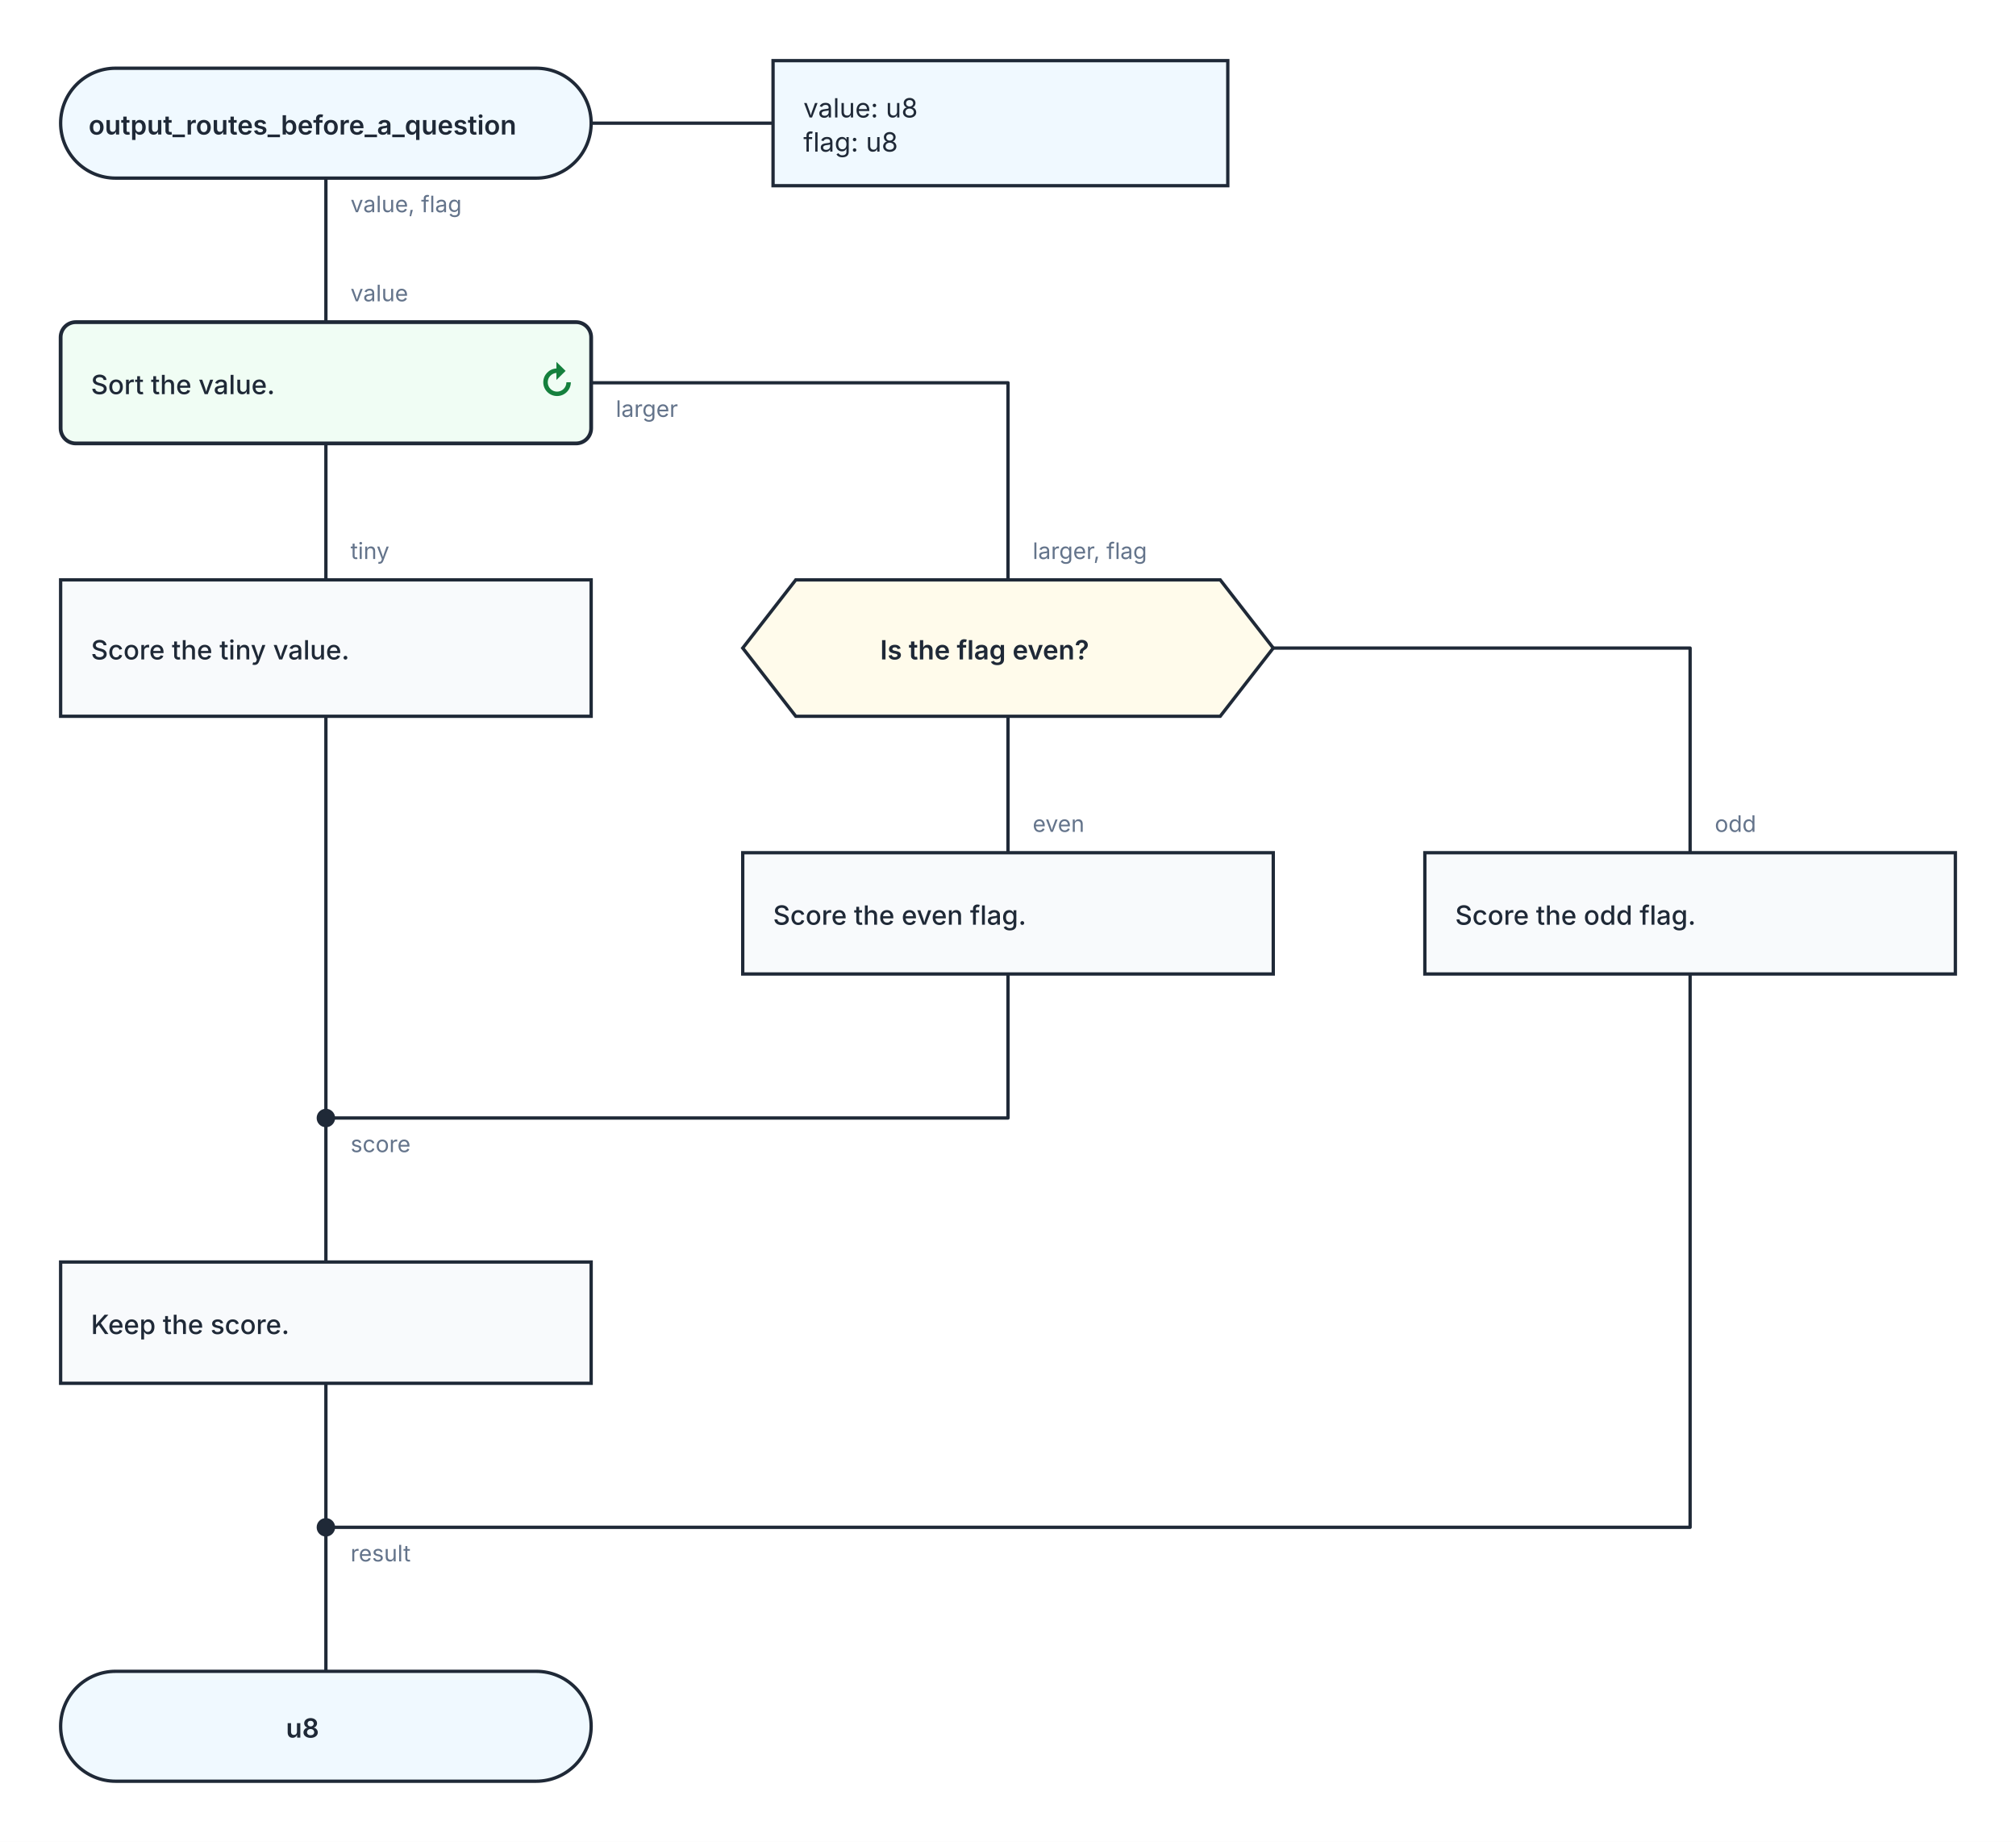
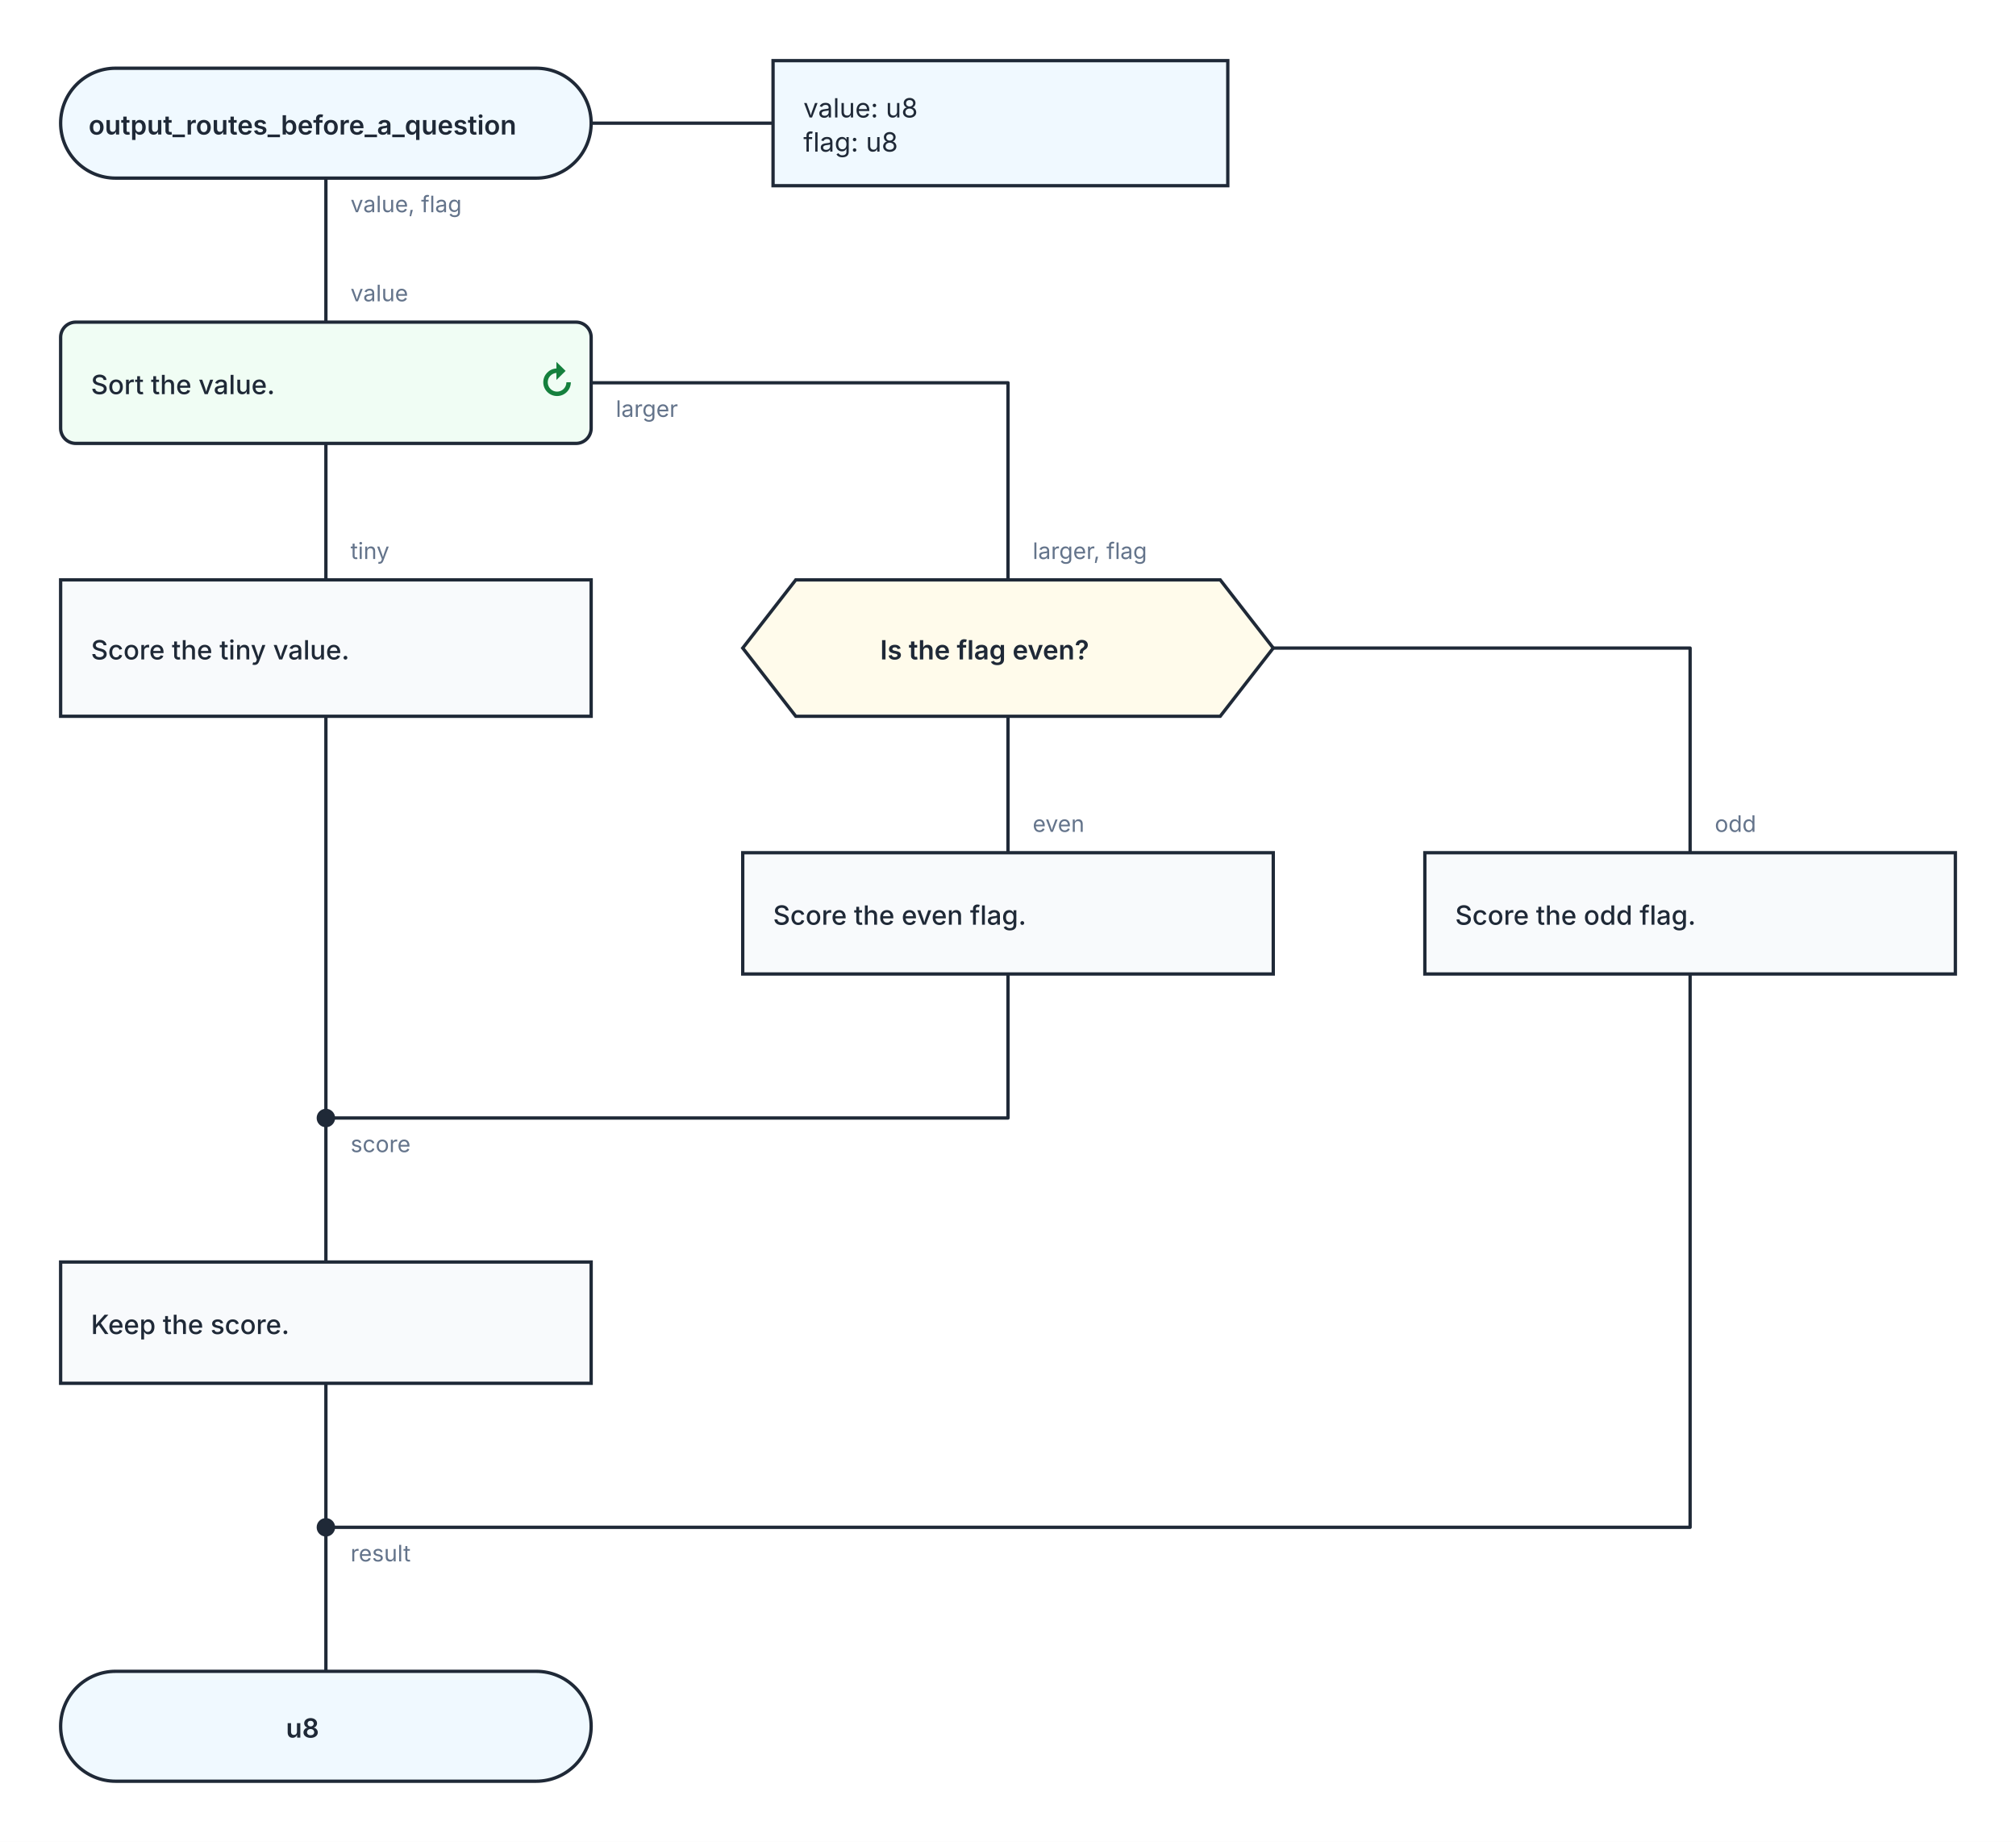
<svg xmlns="http://www.w3.org/2000/svg" width="1064" height="972" viewBox="0 0 1064 972" role="img" aria-labelledby="kaalang-title" aria-describedby="kaalang-description">
  <defs>
    <style>
      svg { color: #1f2937; font-family: Inter, ui-sans-serif, system-ui, -apple-system, BlinkMacSystemFont, "Segoe UI", sans-serif; text-rendering: optimizeLegibility; }
      .connection { fill: none; stroke: currentColor; stroke-width: 1.75; stroke-linecap: square; stroke-linejoin: round; }
      .connection-label { fill: #64748b; font-size: 12px; font-weight: 400; paint-order: stroke; stroke: #ffffff; stroke-width: 5px; stroke-linejoin: round; text-anchor: start; }
      .branch-label { fill: currentColor; font-weight: 500; }
      .parameter-link { fill: none; stroke: currentColor; stroke-width: 1.75; }
      .node-shape { fill: #ffffff; stroke: currentColor; stroke-width: 1.75; }
      .start .node-shape, .end .node-shape, .parameter-panel .node-shape { fill: #f0f9ff; }
      .action .node-shape, .call .node-shape { fill: #f8fafc; }
      .call-bars { fill: none; stroke: currentColor; stroke-width: 1.75; }
-       .cycle .node-shape { fill: #f0fdf4; stroke-width: 2; }
+       .cycle .node-shape { fill: #f0fdf4; }
      .loop-marker { fill: #15803d; font-size: 20px; font-weight: 700; text-anchor: middle; }
      .question .node-shape { fill: #fffbeb; }
      .select .node-shape, .case .node-shape { fill: #f5f3ff; }
      .label { fill: currentColor; font-size: 14px; text-anchor: middle; }
      .start .label, .question .label, .select .label, .case .label, .end .label { font-weight: 600; }
      .action .label, .call .label, .cycle .label { font-weight: 500; text-anchor: start; }
      .parameter-panel .label { font-weight: 400; text-anchor: start; }
-       .cycle-boundary { fill: #f0fdf433; stroke: #15803d; stroke-width: 1.5; stroke-dasharray: 7 5; }
+       .cycle-boundary { fill: #f0fdf433; stroke: #15803d; stroke-width: 1.75; stroke-dasharray: 7 5; }
      .cycle-caption { fill: #166534; font-size: 12px; font-weight: 600; paint-order: stroke; stroke: #ffffff; stroke-width: 4px; }
    </style>
  </defs>
  <rect width="100%" height="100%" fill="#ffffff" />
  <g class="cycle-regions">
  </g>
  <g class="connections">
    <path class="connection" d="       M 172 94 L 172 170       M 172 234 L 172 306       M 312 202 L 532 202 L 532 306       M 532 378 L 532 450       M 672 342 L 892 342 L 892 450       M 172 378 L 172 590       M 532 514 L 532 590 L 172 590       M 172 730 L 172 806       M 892 514 L 892 806 L 172 806       M 172 590 L 172 666       M 172 806 L 172 882     " />
    <text class="connection-label" x="185" y="608" xml:space="preserve">
      <tspan x="185" dy="0">score</tspan>
    </text>
    <text class="connection-label" x="185" y="824" xml:space="preserve">
      <tspan x="185" dy="0">result</tspan>
    </text>
    <text class="connection-label" x="185" y="295" xml:space="preserve">
      <tspan x="185" dy="0">tiny</tspan>
    </text>
    <text class="connection-label" x="545" y="439" xml:space="preserve">
      <tspan x="545" dy="0">even</tspan>
    </text>
    <text class="connection-label" x="905" y="439" xml:space="preserve">
      <tspan x="905" dy="0">odd</tspan>
    </text>
    <text class="connection-label" x="185" y="112" xml:space="preserve">
      <tspan x="185" dy="0">value, flag</tspan>
    </text>
    <text class="connection-label" x="325" y="220" xml:space="preserve">
      <tspan x="325" dy="0">larger</tspan>
    </text>
    <text class="connection-label" x="185" y="159" xml:space="preserve">
      <tspan x="185" dy="0">value</tspan>
    </text>
    <text class="connection-label" x="545" y="295" xml:space="preserve">
      <tspan x="545" dy="0">larger, flag</tspan>
    </text>
  </g>
  <g class="nodes">
    <path class="parameter-link" d="M 312 65 L 408 65" />
    <g class="parameter-panel" transform="translate(528 65)">
      <rect class="node-shape" x="-120" y="-33" width="240" height="66" />
      <text class="label" x="-104" y="-3" xml:space="preserve">
        <tspan x="-104" dy="0">value: u8</tspan>
        <tspan x="-104" dy="18">flag: u8</tspan>
      </text>
    </g>
    <g class="node merge" transform="translate(172 590)">
      <circle class="node-shape" r="4" style="fill: currentColor" />
    </g>
    <g class="node merge" transform="translate(172 806)">
      <circle class="node-shape" r="4" style="fill: currentColor" />
    </g>
    <g class="node start" transform="translate(172 65)">
      <rect class="node-shape" x="-140" y="-29" width="280" height="58" rx="29" />
      <text class="label" y="6" xml:space="preserve">
        <tspan x="0" dy="0">output_routes_before_a_question</tspan>
      </text>
    </g>
    <g class="node cycle" transform="translate(172 202)">
      <rect class="node-shape" x="-140" y="-32" width="280" height="64" rx="8" />
      <text class="label" y="6" xml:space="preserve">
        <tspan x="-124" dy="0">Sort the value.</tspan>
      </text>
      <text class="loop-marker" x="122" y="7" aria-hidden="true">↻</text>
    </g>
    <g class="node question" transform="translate(532 342)">
      <polygon class="node-shape" points="-112,-36 112,-36 140,0 112,36 -112,36 -140,0" />
      <text class="label" y="6" xml:space="preserve">
        <tspan x="0" dy="0">Is the flag even?</tspan>
      </text>
    </g>
    <g class="node action" transform="translate(172 342)">
      <rect class="node-shape" x="-140" y="-36" width="280" height="72" />
      <text class="label" y="6" xml:space="preserve">
        <tspan x="-124" dy="0">Score the tiny value.</tspan>
      </text>
    </g>
    <g class="node action" transform="translate(532 482)">
      <rect class="node-shape" x="-140" y="-32" width="280" height="64" />
      <text class="label" y="6" xml:space="preserve">
        <tspan x="-124" dy="0">Score the even flag.</tspan>
      </text>
    </g>
    <g class="node action" transform="translate(172 698)">
      <rect class="node-shape" x="-140" y="-32" width="280" height="64" />
      <text class="label" y="6" xml:space="preserve">
        <tspan x="-124" dy="0">Keep the score.</tspan>
      </text>
    </g>
    <g class="node action" transform="translate(892 482)">
      <rect class="node-shape" x="-140" y="-32" width="280" height="64" />
      <text class="label" y="6" xml:space="preserve">
        <tspan x="-124" dy="0">Score the odd flag.</tspan>
      </text>
    </g>
    <g class="node end" transform="translate(172 911)">
      <rect class="node-shape" x="-140" y="-29" width="280" height="58" rx="29" />
      <text class="label" y="6" xml:space="preserve">
        <tspan x="0" dy="0">u8</tspan>
      </text>
    </g>
  </g>
</svg>
